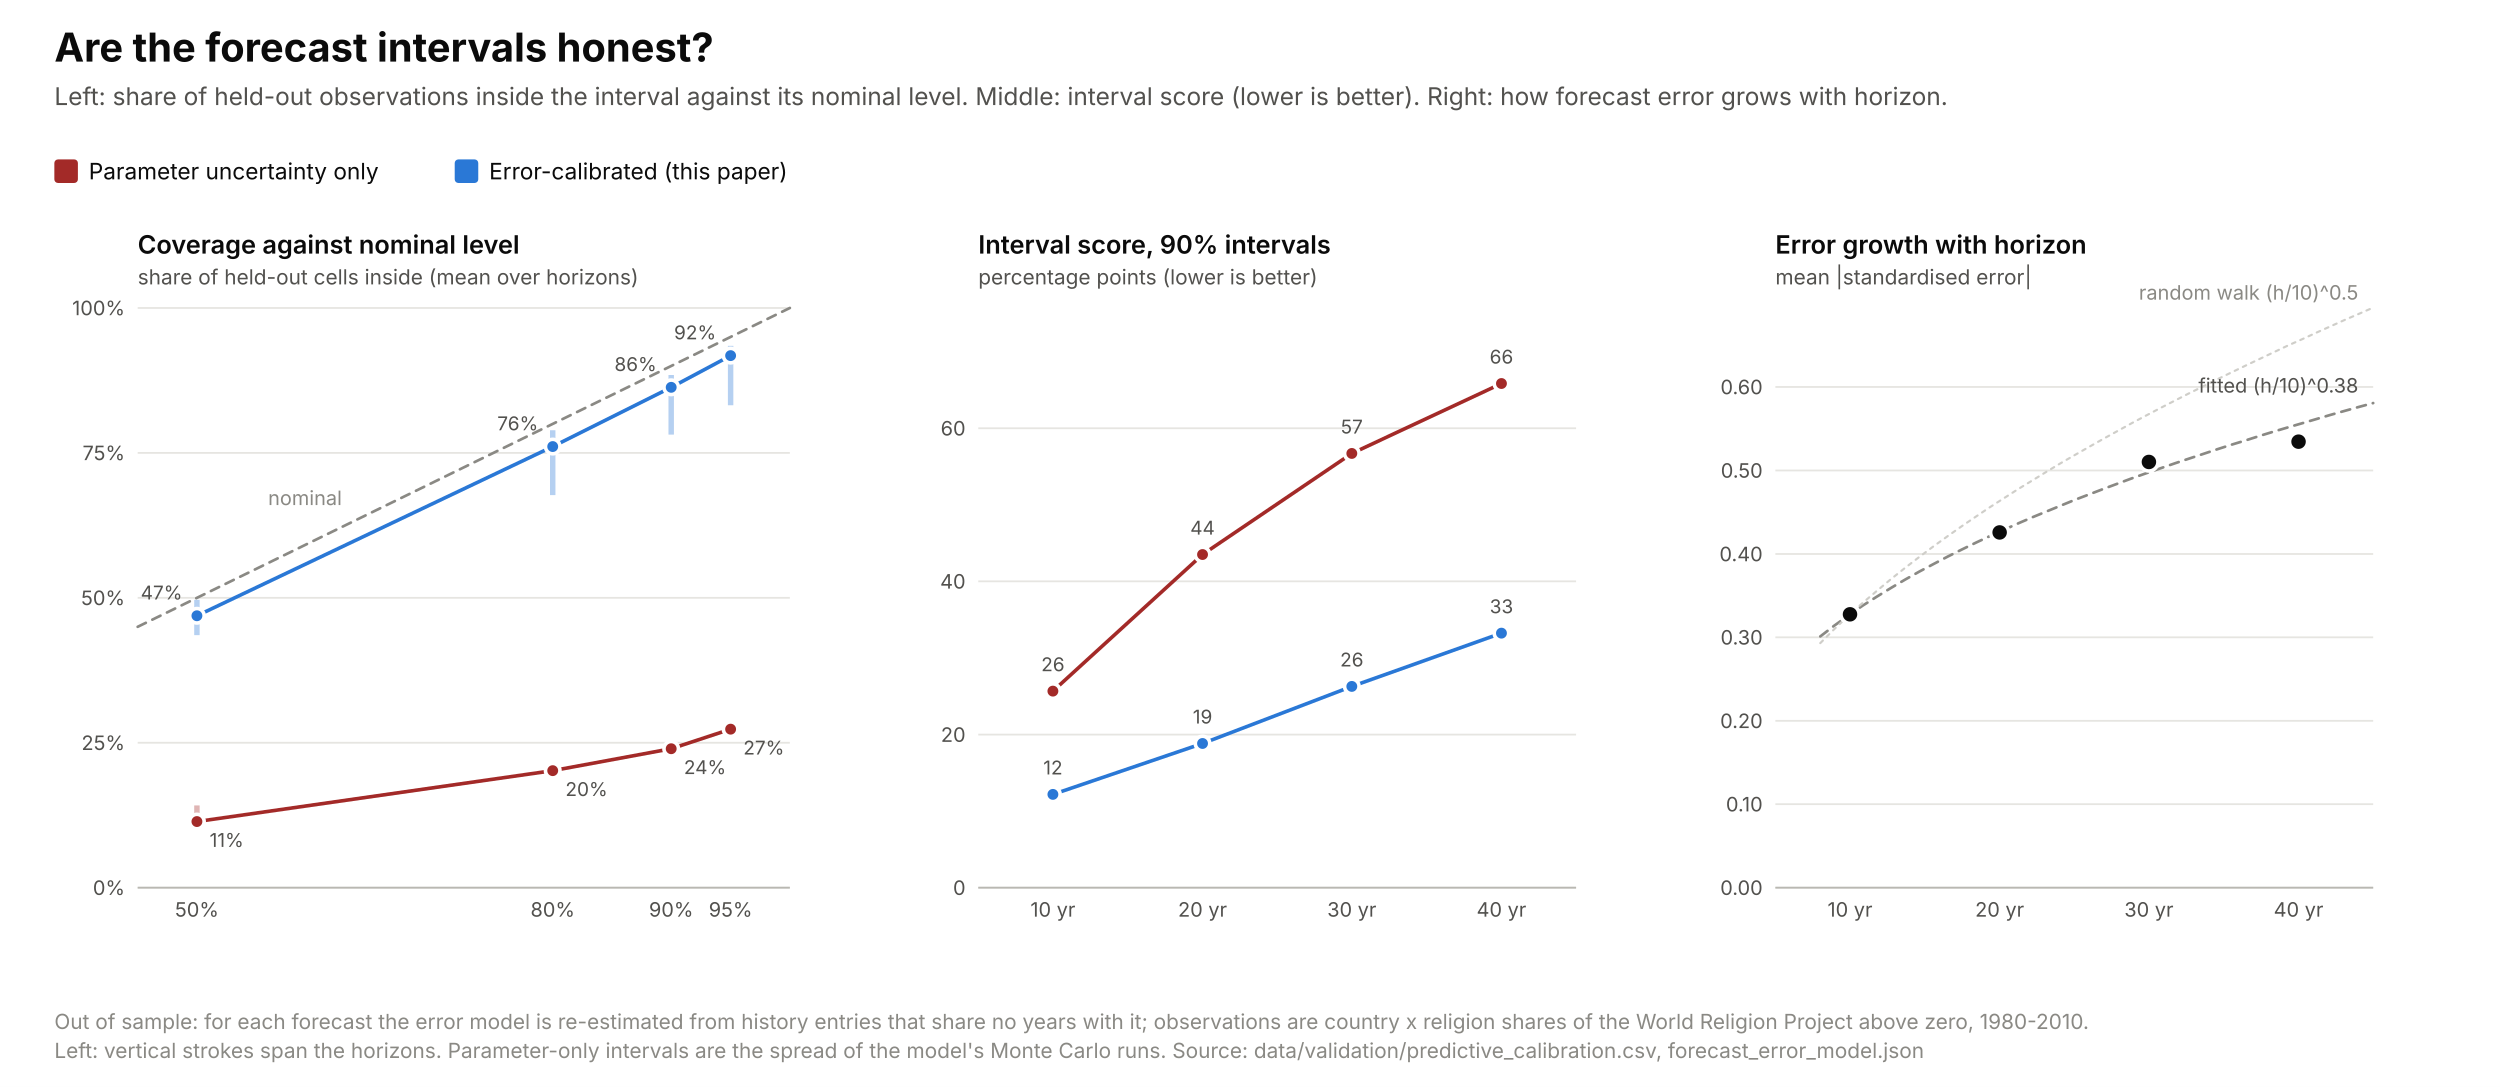
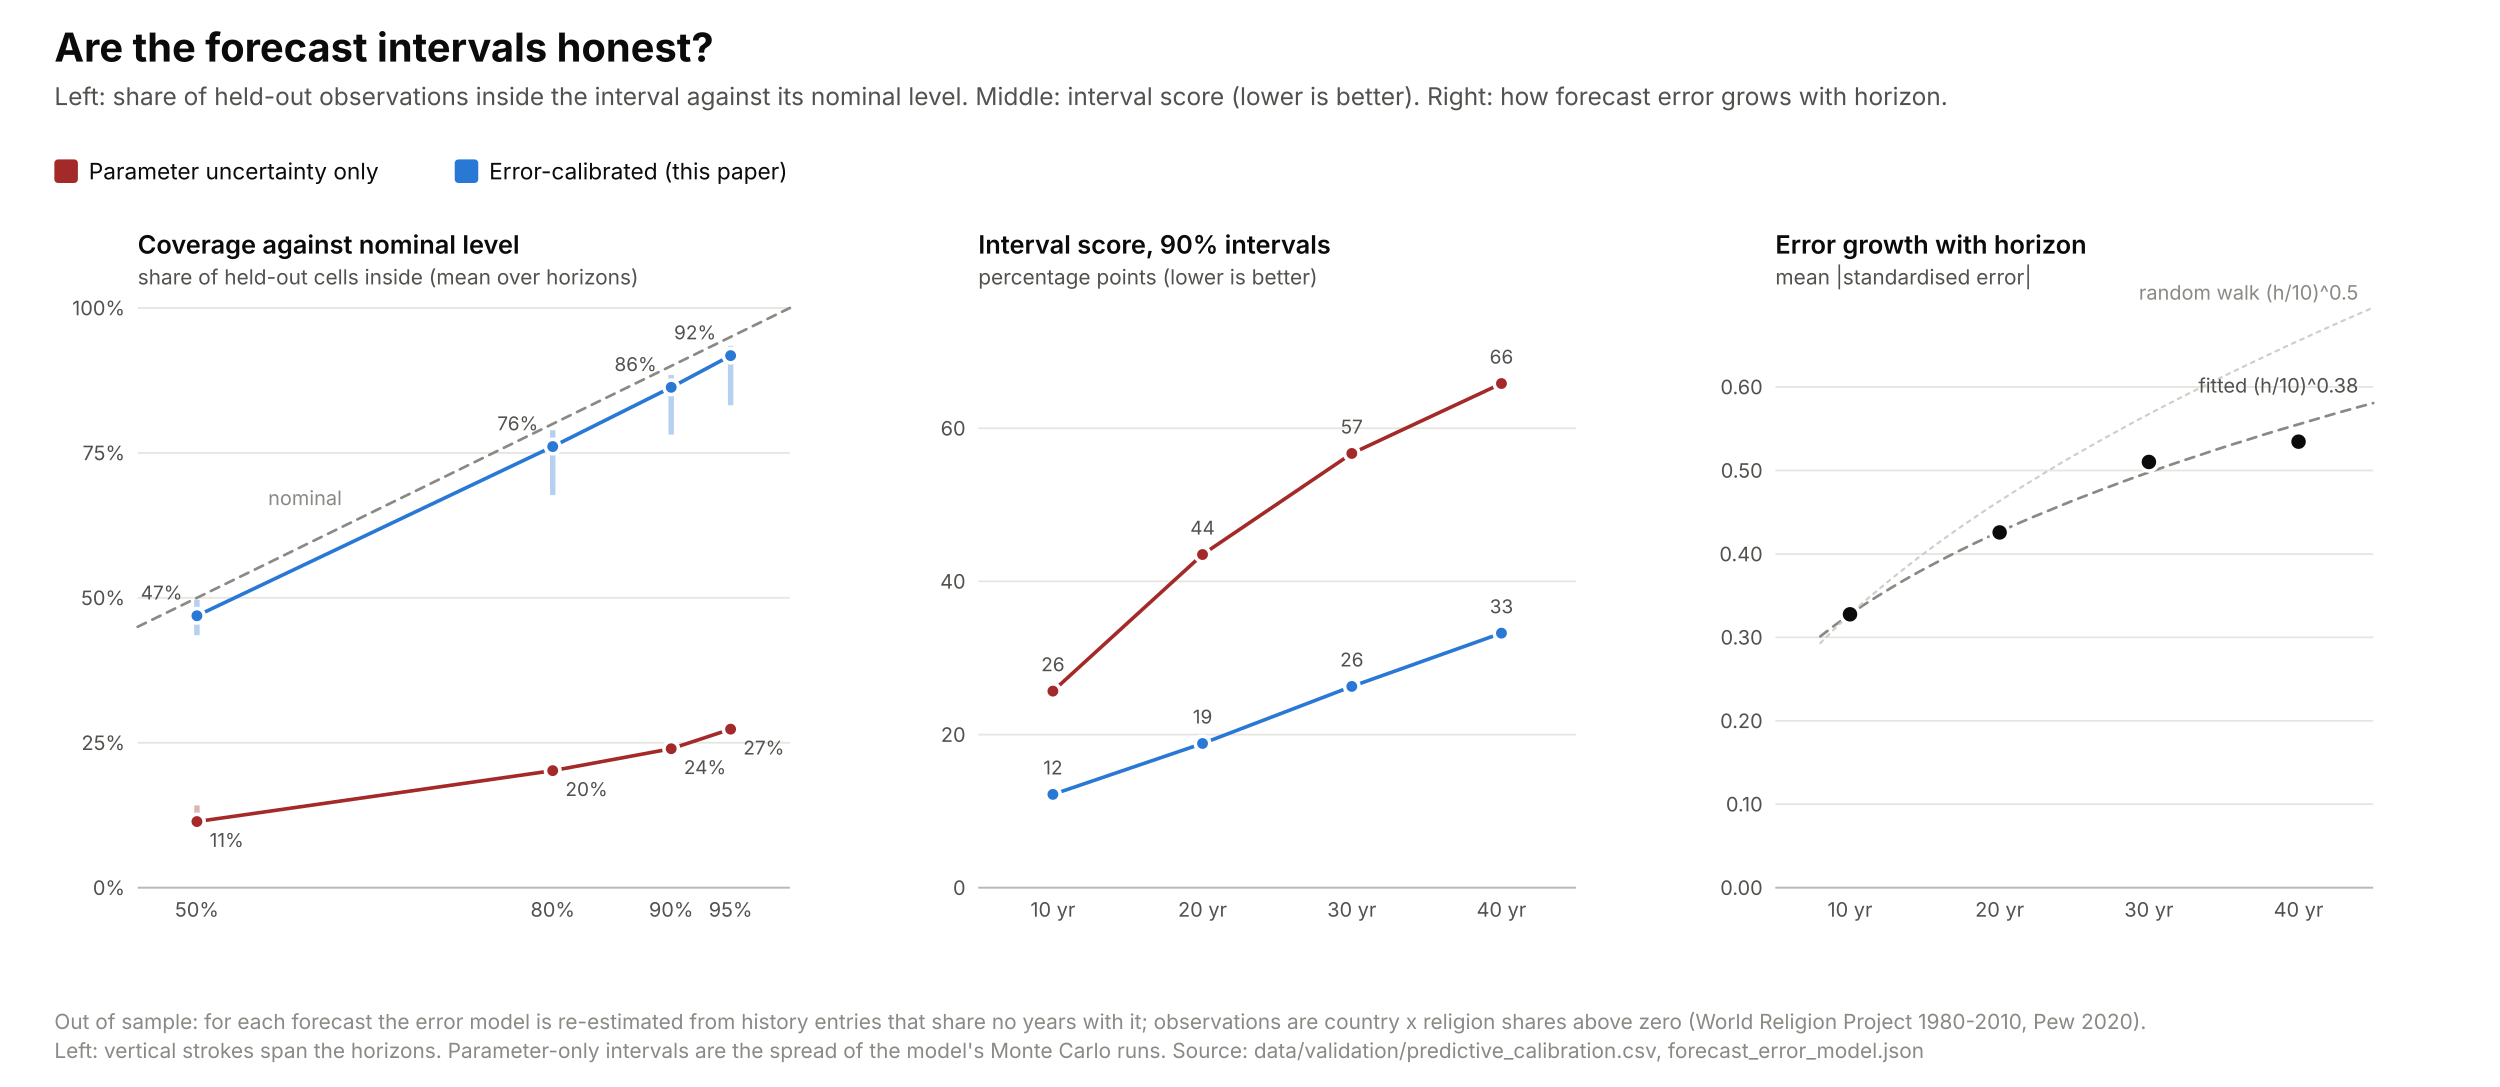
<svg xmlns="http://www.w3.org/2000/svg" viewBox="0 0 1380 600" role="img" font-family="system-ui,-apple-system,Segoe UI,sans-serif">
  <rect width="100%" height="100%" fill="#ffffff" />
  <text x="30" y="34" font-size="22" font-weight="700" fill="#0b0b0b">Are the forecast intervals honest?</text>
  <text x="30" y="58" font-size="13.5" fill="#52514e">Left: share of held-out observations inside the interval against its nominal level. Middle: interval score (lower is better). Right: how forecast error grows with horizon.</text>
  <rect x="30.0" y="88.0" width="13" height="13" rx="2" fill="#a32a28" />
  <text x="49.0" y="99.0" font-size="12.5" fill="#0b0b0b" text-anchor="start">Parameter uncertainty only</text>
  <rect x="251.0" y="88.0" width="13" height="13" rx="2" fill="#2a78d6" />
  <text x="270.0" y="99.0" font-size="12.5" fill="#0b0b0b" text-anchor="start">Error-calibrated (this paper)</text>
  <text x="76.0" y="140.0" font-size="14" fill="#0b0b0b" text-anchor="start" font-weight="600">Coverage against nominal level</text>
  <text x="76.0" y="157.0" font-size="11.5" fill="#52514e" text-anchor="start">share of held-out cells inside (mean over horizons)</text>
  <line x1="76.0" y1="490.0" x2="436.0" y2="490.0" stroke="#e6e5e1" stroke-width="1" />
  <text x="69.0" y="494.0" font-size="11" fill="#52514e" text-anchor="end">0%</text>
  <line x1="76.0" y1="410.0" x2="436.0" y2="410.0" stroke="#e6e5e1" stroke-width="1" />
  <text x="69.0" y="414.0" font-size="11" fill="#52514e" text-anchor="end">25%</text>
  <line x1="76.0" y1="330.0" x2="436.0" y2="330.0" stroke="#e6e5e1" stroke-width="1" />
  <text x="69.0" y="334.0" font-size="11" fill="#52514e" text-anchor="end">50%</text>
  <line x1="76.0" y1="250.0" x2="436.0" y2="250.0" stroke="#e6e5e1" stroke-width="1" />
  <text x="69.0" y="254.0" font-size="11" fill="#52514e" text-anchor="end">75%</text>
  <line x1="76.0" y1="170.0" x2="436.0" y2="170.0" stroke="#e6e5e1" stroke-width="1" />
  <text x="69.0" y="174.0" font-size="11" fill="#52514e" text-anchor="end">100%</text>
  <text x="108.7" y="506.0" font-size="11" fill="#52514e" text-anchor="middle">50%</text>
  <text x="305.1" y="506.0" font-size="11" fill="#52514e" text-anchor="middle">80%</text>
  <text x="370.5" y="506.0" font-size="11" fill="#52514e" text-anchor="middle">90%</text>
  <text x="403.3" y="506.0" font-size="11" fill="#52514e" text-anchor="middle">95%</text>
  <line x1="76.0" y1="490.0" x2="436.0" y2="490.0" stroke="#b9b8b2" stroke-width="1" />
  <polyline points="76.0,346.0 436.0,170.0" fill="none" stroke="#8a8984" stroke-width="1.5" stroke-linejoin="round" stroke-linecap="round" opacity="1.0" stroke-dasharray="5 4" />
  <text x="148.0" y="278.8" font-size="11" fill="#8a8984" text-anchor="start">nominal</text>
  <line x1="108.7" y1="455.1" x2="108.7" y2="444.6" stroke="#a32a28" stroke-width="3" opacity="0.35" />
  <line x1="305.1" y1="428.0" x2="305.1" y2="421.9" stroke="#a32a28" stroke-width="3" opacity="0.35" />
  <line x1="370.5" y1="415.8" x2="370.5" y2="409.4" stroke="#a32a28" stroke-width="3" opacity="0.35" />
  <line x1="403.3" y1="404.9" x2="403.3" y2="398.3" stroke="#a32a28" stroke-width="3" opacity="0.35" />
  <polyline points="108.7,453.5 305.1,425.4 370.5,413.3 403.3,402.5" fill="none" stroke="#a32a28" stroke-width="2" stroke-linejoin="round" stroke-linecap="round" opacity="1.0" />
  <g>
    <circle cx="108.7" cy="453.5" r="4" fill="#a32a28" stroke="#ffffff" stroke-width="2" />
    <circle cx="108.7" cy="453.5" r="11" fill="transparent" />
  </g>
  <text x="115.7" y="467.5" font-size="10.5" fill="#52514e" text-anchor="start">11%</text>
  <g>
    <circle cx="305.1" cy="425.4" r="4" fill="#a32a28" stroke="#ffffff" stroke-width="2" />
    <circle cx="305.1" cy="425.4" r="11" fill="transparent" />
  </g>
  <text x="312.1" y="439.4" font-size="10.5" fill="#52514e" text-anchor="start">20%</text>
  <g>
    <circle cx="370.5" cy="413.3" r="4" fill="#a32a28" stroke="#ffffff" stroke-width="2" />
    <circle cx="370.5" cy="413.3" r="11" fill="transparent" />
  </g>
  <text x="377.5" y="427.3" font-size="10.5" fill="#52514e" text-anchor="start">24%</text>
  <g>
    <circle cx="403.3" cy="402.5" r="4" fill="#a32a28" stroke="#ffffff" stroke-width="2" />
    <circle cx="403.3" cy="402.5" r="11" fill="transparent" />
  </g>
  <text x="410.3" y="416.5" font-size="10.5" fill="#52514e" text-anchor="start">27%</text>
  <line x1="108.7" y1="350.6" x2="108.7" y2="331.1" stroke="#2a78d6" stroke-width="3" opacity="0.35" />
  <line x1="305.1" y1="273.3" x2="305.1" y2="237.5" stroke="#2a78d6" stroke-width="3" opacity="0.35" />
  <line x1="370.5" y1="239.9" x2="370.5" y2="207.0" stroke="#2a78d6" stroke-width="3" opacity="0.35" />
  <line x1="403.3" y1="223.7" x2="403.3" y2="190.9" stroke="#2a78d6" stroke-width="3" opacity="0.35" />
  <polyline points="108.7,339.9 305.1,246.5 370.5,213.8 403.3,196.3" fill="none" stroke="#2a78d6" stroke-width="2" stroke-linejoin="round" stroke-linecap="round" opacity="1.0" />
  <g>
    <circle cx="108.7" cy="339.9" r="4" fill="#2a78d6" stroke="#ffffff" stroke-width="2" />
    <circle cx="108.7" cy="339.9" r="11" fill="transparent" />
  </g>
  <text x="100.7" y="330.9" font-size="10.5" fill="#52514e" text-anchor="end">47%</text>
  <g>
    <circle cx="305.1" cy="246.5" r="4" fill="#2a78d6" stroke="#ffffff" stroke-width="2" />
    <circle cx="305.1" cy="246.5" r="11" fill="transparent" />
  </g>
  <text x="297.1" y="237.5" font-size="10.5" fill="#52514e" text-anchor="end">76%</text>
  <g>
    <circle cx="370.5" cy="213.8" r="4" fill="#2a78d6" stroke="#ffffff" stroke-width="2" />
    <circle cx="370.5" cy="213.8" r="11" fill="transparent" />
  </g>
  <text x="362.5" y="204.8" font-size="10.5" fill="#52514e" text-anchor="end">86%</text>
  <g>
    <circle cx="403.3" cy="196.3" r="4" fill="#2a78d6" stroke="#ffffff" stroke-width="2" />
    <circle cx="403.3" cy="196.3" r="11" fill="transparent" />
  </g>
  <text x="395.3" y="187.3" font-size="10.5" fill="#52514e" text-anchor="end">92%</text>
  <text x="540.0" y="140.0" font-size="14" fill="#0b0b0b" text-anchor="start" font-weight="600">Interval score, 90% intervals</text>
  <text x="540.0" y="157.0" font-size="11.5" fill="#52514e" text-anchor="start">percentage points (lower is better)</text>
  <line x1="540.0" y1="490.0" x2="870.0" y2="490.0" stroke="#e6e5e1" stroke-width="1" />
  <text x="533.0" y="494.0" font-size="11" fill="#52514e" text-anchor="end">0</text>
  <line x1="540.0" y1="405.5" x2="870.0" y2="405.5" stroke="#e6e5e1" stroke-width="1" />
  <text x="533.0" y="409.5" font-size="11" fill="#52514e" text-anchor="end">20</text>
  <line x1="540.0" y1="320.9" x2="870.0" y2="320.9" stroke="#e6e5e1" stroke-width="1" />
  <text x="533.0" y="324.9" font-size="11" fill="#52514e" text-anchor="end">40</text>
  <line x1="540.0" y1="236.4" x2="870.0" y2="236.4" stroke="#e6e5e1" stroke-width="1" />
  <text x="533.0" y="240.4" font-size="11" fill="#52514e" text-anchor="end">60</text>
  <text x="581.2" y="506.0" font-size="11" fill="#52514e" text-anchor="middle">10 yr</text>
  <text x="663.8" y="506.0" font-size="11" fill="#52514e" text-anchor="middle">20 yr</text>
  <text x="746.2" y="506.0" font-size="11" fill="#52514e" text-anchor="middle">30 yr</text>
  <text x="828.8" y="506.0" font-size="11" fill="#52514e" text-anchor="middle">40 yr</text>
  <line x1="540.0" y1="490.0" x2="870.0" y2="490.0" stroke="#b9b8b2" stroke-width="1" />
  <polyline points="581.2,381.5 663.8,306.1 746.2,250.3 828.8,211.7" fill="none" stroke="#a32a28" stroke-width="2.0" stroke-linejoin="round" stroke-linecap="round" opacity="1.0" />
  <g>
    <circle cx="581.2" cy="381.5" r="4" fill="#a32a28" stroke="#ffffff" stroke-width="2" />
    <circle cx="581.2" cy="381.5" r="11" fill="transparent" />
  </g>
  <text x="581.2" y="370.5" font-size="10.5" fill="#52514e" text-anchor="middle">26</text>
  <g>
    <circle cx="663.8" cy="306.1" r="4" fill="#a32a28" stroke="#ffffff" stroke-width="2" />
    <circle cx="663.8" cy="306.1" r="11" fill="transparent" />
  </g>
  <text x="663.8" y="295.1" font-size="10.5" fill="#52514e" text-anchor="middle">44</text>
  <g>
    <circle cx="746.2" cy="250.3" r="4" fill="#a32a28" stroke="#ffffff" stroke-width="2" />
    <circle cx="746.2" cy="250.3" r="11" fill="transparent" />
  </g>
  <text x="746.2" y="239.3" font-size="10.5" fill="#52514e" text-anchor="middle">57</text>
  <g>
    <circle cx="828.8" cy="211.7" r="4" fill="#a32a28" stroke="#ffffff" stroke-width="2" />
    <circle cx="828.8" cy="211.7" r="11" fill="transparent" />
  </g>
  <text x="828.8" y="200.7" font-size="10.5" fill="#52514e" text-anchor="middle">66</text>
  <polyline points="581.2,438.5 663.8,410.4 746.2,378.9 828.8,349.5" fill="none" stroke="#2a78d6" stroke-width="2.0" stroke-linejoin="round" stroke-linecap="round" opacity="1.0" />
  <g>
    <circle cx="581.2" cy="438.5" r="4" fill="#2a78d6" stroke="#ffffff" stroke-width="2" />
    <circle cx="581.2" cy="438.5" r="11" fill="transparent" />
  </g>
  <text x="581.2" y="427.5" font-size="10.5" fill="#52514e" text-anchor="middle">12</text>
  <g>
    <circle cx="663.8" cy="410.4" r="4" fill="#2a78d6" stroke="#ffffff" stroke-width="2" />
    <circle cx="663.8" cy="410.4" r="11" fill="transparent" />
  </g>
  <text x="663.8" y="399.4" font-size="10.5" fill="#52514e" text-anchor="middle">19</text>
  <g>
    <circle cx="746.2" cy="378.9" r="4" fill="#2a78d6" stroke="#ffffff" stroke-width="2" />
    <circle cx="746.2" cy="378.9" r="11" fill="transparent" />
  </g>
  <text x="746.2" y="367.9" font-size="10.5" fill="#52514e" text-anchor="middle">26</text>
  <g>
    <circle cx="828.8" cy="349.5" r="4" fill="#2a78d6" stroke="#ffffff" stroke-width="2" />
    <circle cx="828.8" cy="349.5" r="11" fill="transparent" />
  </g>
  <text x="828.8" y="338.5" font-size="10.5" fill="#52514e" text-anchor="middle">33</text>
  <text x="980.0" y="140.0" font-size="14" fill="#0b0b0b" text-anchor="start" font-weight="600">Error growth with horizon</text>
  <text x="980.0" y="157.0" font-size="11.5" fill="#52514e" text-anchor="start">mean |standardised error|</text>
  <line x1="980.0" y1="490.0" x2="1310.0" y2="490.0" stroke="#e6e5e1" stroke-width="1" />
  <text x="973.0" y="494.0" font-size="11" fill="#52514e" text-anchor="end">0.00</text>
  <line x1="980.0" y1="443.9" x2="1310.0" y2="443.9" stroke="#e6e5e1" stroke-width="1" />
  <text x="973.0" y="447.9" font-size="11" fill="#52514e" text-anchor="end">0.10</text>
  <line x1="980.0" y1="397.9" x2="1310.0" y2="397.9" stroke="#e6e5e1" stroke-width="1" />
  <text x="973.0" y="401.9" font-size="11" fill="#52514e" text-anchor="end">0.20</text>
  <line x1="980.0" y1="351.8" x2="1310.0" y2="351.8" stroke="#e6e5e1" stroke-width="1" />
  <text x="973.0" y="355.8" font-size="11" fill="#52514e" text-anchor="end">0.30</text>
  <line x1="980.0" y1="305.8" x2="1310.0" y2="305.8" stroke="#e6e5e1" stroke-width="1" />
  <text x="973.0" y="309.8" font-size="11" fill="#52514e" text-anchor="end">0.40</text>
  <line x1="980.0" y1="259.7" x2="1310.0" y2="259.7" stroke="#e6e5e1" stroke-width="1" />
  <text x="973.0" y="263.7" font-size="11" fill="#52514e" text-anchor="end">0.50</text>
  <line x1="980.0" y1="213.6" x2="1310.0" y2="213.6" stroke="#e6e5e1" stroke-width="1" />
  <text x="973.0" y="217.6" font-size="11" fill="#52514e" text-anchor="end">0.60</text>
  <text x="1021.2" y="506.0" font-size="11" fill="#52514e" text-anchor="middle">10 yr</text>
  <text x="1103.8" y="506.0" font-size="11" fill="#52514e" text-anchor="middle">20 yr</text>
  <text x="1186.2" y="506.0" font-size="11" fill="#52514e" text-anchor="middle">30 yr</text>
  <text x="1268.8" y="506.0" font-size="11" fill="#52514e" text-anchor="middle">40 yr</text>
  <line x1="980.0" y1="490.0" x2="1310.0" y2="490.0" stroke="#b9b8b2" stroke-width="1" />
  <polyline points="1004.8,351.3 1012.6,345.3 1020.4,339.7 1028.2,334.3 1036.1,329.3 1043.9,324.5 1051.7,319.9 1059.5,315.5 1067.4,311.3 1075.2,307.2 1083.0,303.3 1090.8,299.5 1098.7,295.8 1106.5,292.3 1114.3,288.8 1122.2,285.4 1130.0,282.2 1137.8,279.0 1145.6,275.8 1153.5,272.8 1161.3,269.8 1169.1,266.9 1176.9,264.0 1184.8,261.2 1192.6,258.5 1200.4,255.8 1208.2,253.2 1216.1,250.6 1223.9,248.0 1231.7,245.5 1239.6,243.1 1247.4,240.6 1255.2,238.2 1263.0,235.9 1270.9,233.6 1278.7,231.3 1286.5,229.0 1294.3,226.8 1302.2,224.6 1310.0,222.5" fill="none" stroke="#8a8984" stroke-width="1.5" stroke-linejoin="round" stroke-linecap="round" opacity="1.0" stroke-dasharray="5 4" />
  <polyline points="1004.8,355.0 1012.6,347.2 1020.4,339.8 1028.2,332.8 1036.1,326.1 1043.9,319.6 1051.7,313.4 1059.5,307.4 1067.4,301.5 1075.2,295.9 1083.0,290.4 1090.8,285.1 1098.7,279.8 1106.5,274.8 1114.3,269.8 1122.2,265.0 1130.0,260.2 1137.8,255.5 1145.6,251.0 1153.5,246.5 1161.3,242.1 1169.1,237.8 1176.9,233.5 1184.8,229.3 1192.6,225.2 1200.4,221.2 1208.2,217.2 1216.1,213.3 1223.9,209.4 1231.7,205.6 1239.6,201.8 1247.4,198.1 1255.2,194.4 1263.0,190.7 1270.9,187.2 1278.7,183.6 1286.5,180.1 1294.3,176.6 1302.2,173.2 1310.0,169.8" fill="none" stroke="#cfcec9" stroke-width="1.2" stroke-linejoin="round" stroke-linecap="round" opacity="1.0" stroke-dasharray="2 3" />
  <g>
    <circle cx="1021.2" cy="339.1" r="5" fill="#0b0b0b" stroke="#ffffff" stroke-width="2" />
    <circle cx="1021.2" cy="339.1" r="12" fill="transparent" />
  </g>
  <g>
    <circle cx="1103.8" cy="293.9" r="5" fill="#0b0b0b" stroke="#ffffff" stroke-width="2" />
    <circle cx="1103.8" cy="293.9" r="12" fill="transparent" />
  </g>
  <g>
    <circle cx="1186.2" cy="255.0" r="5" fill="#0b0b0b" stroke="#ffffff" stroke-width="2" />
    <circle cx="1186.2" cy="255.0" r="12" fill="transparent" />
  </g>
  <g>
    <circle cx="1268.8" cy="243.8" r="5" fill="#0b0b0b" stroke="#ffffff" stroke-width="2" />
    <circle cx="1268.8" cy="243.8" r="12" fill="transparent" />
  </g>
  <text x="1301.8" y="216.7" font-size="11" fill="#52514e" text-anchor="end">fitted (h/10)^0.38</text>
  <text x="1301.8" y="165.4" font-size="11" fill="#8a8984" text-anchor="end">random walk (h/10)^0.5</text>
-   <text x="30.0" y="568.0" font-size="11.5" fill="#8a8984" text-anchor="start">Out of sample: for each forecast the error model is re-estimated from history entries that share no years with it; observations are country x religion shares of the World Religion Project above zero, 1980-2010.</text>
+   <text x="30.0" y="568.0" font-size="11.5" fill="#8a8984" text-anchor="start">Out of sample: for each forecast the error model is re-estimated from history entries that share no years with it; observations are country x religion shares above zero (World Religion Project 1980-2010, Pew 2020).</text>
  <text x="30.0" y="584.0" font-size="11.5" fill="#8a8984" text-anchor="start">Left: vertical strokes span the horizons. Parameter-only intervals are the spread of the model's Monte Carlo runs. Source: data/validation/predictive_calibration.csv, forecast_error_model.json</text>
</svg>
